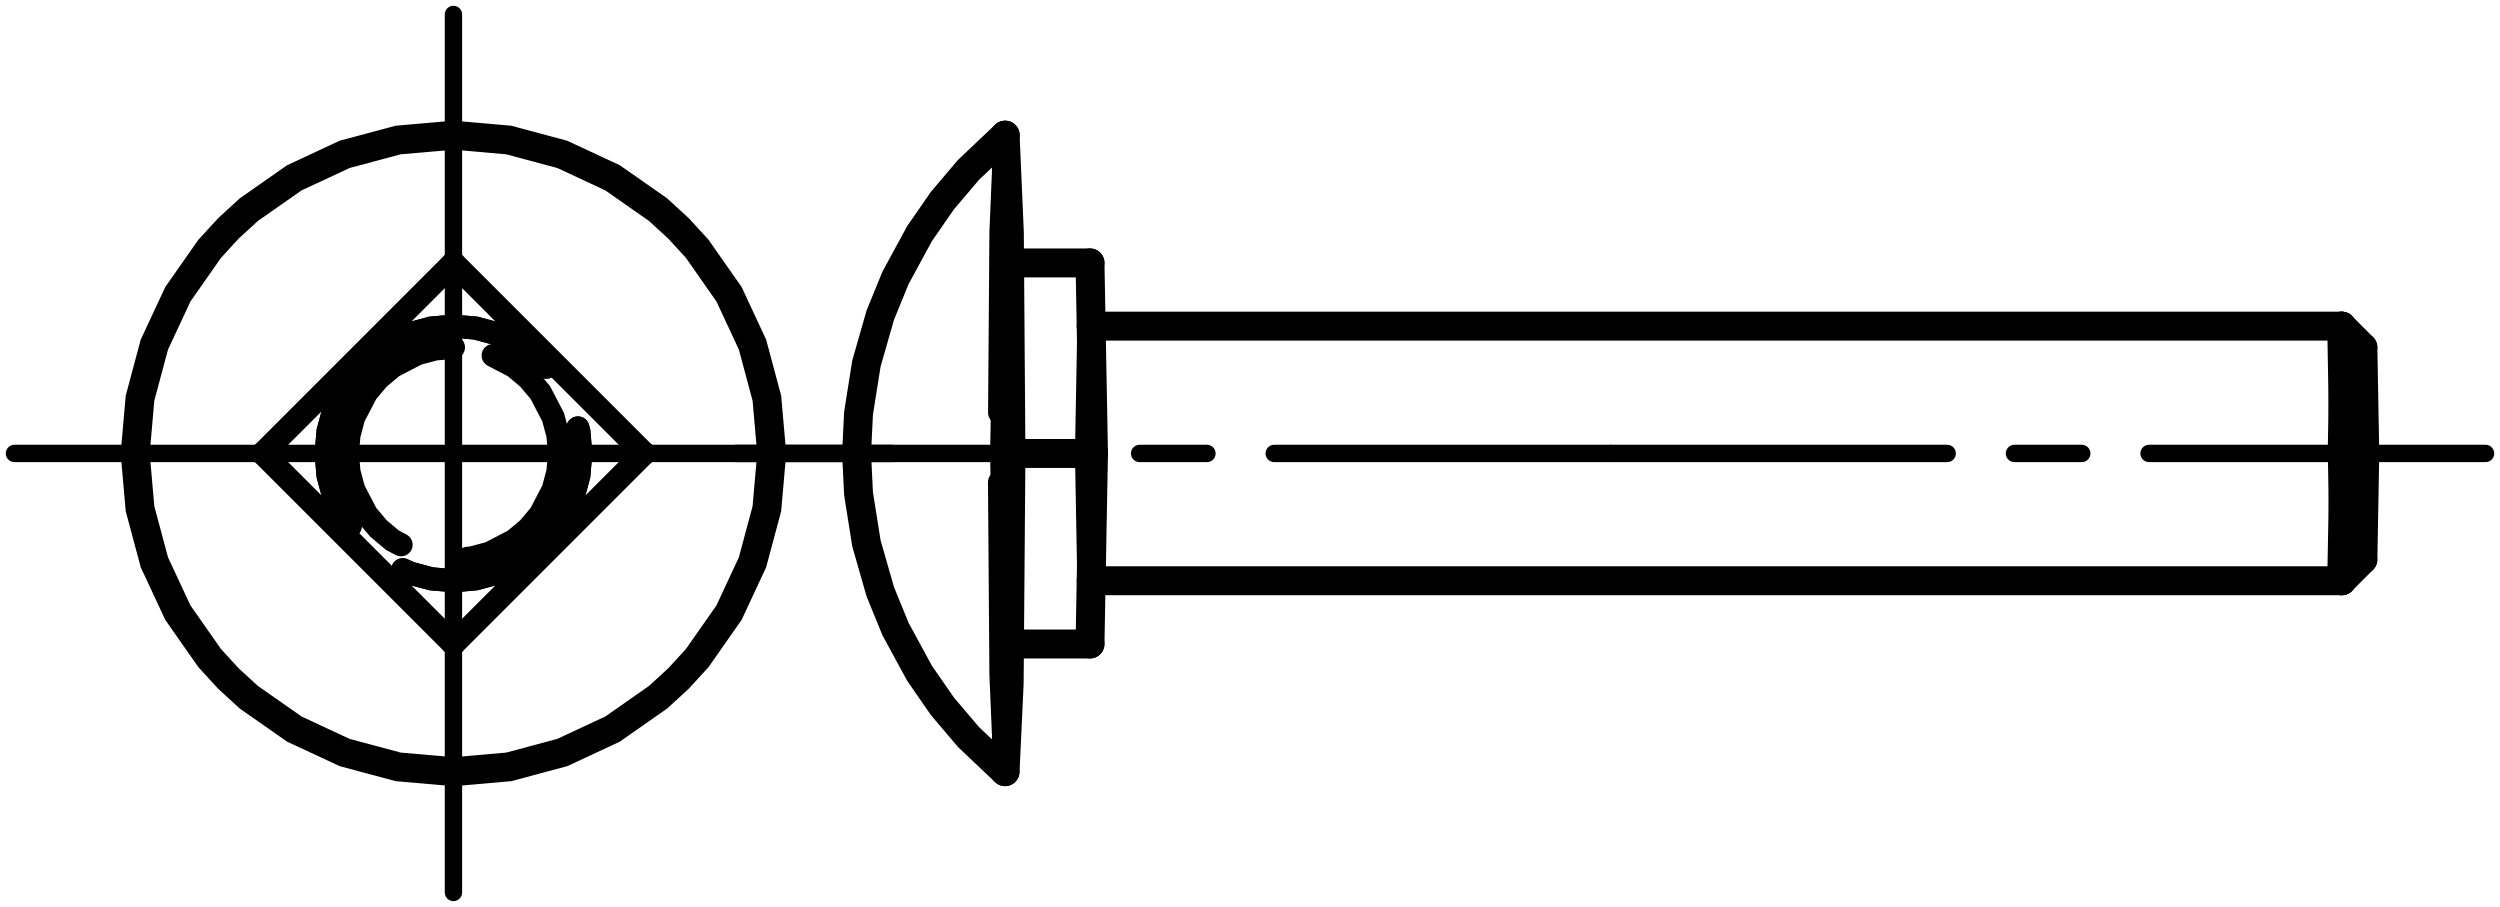
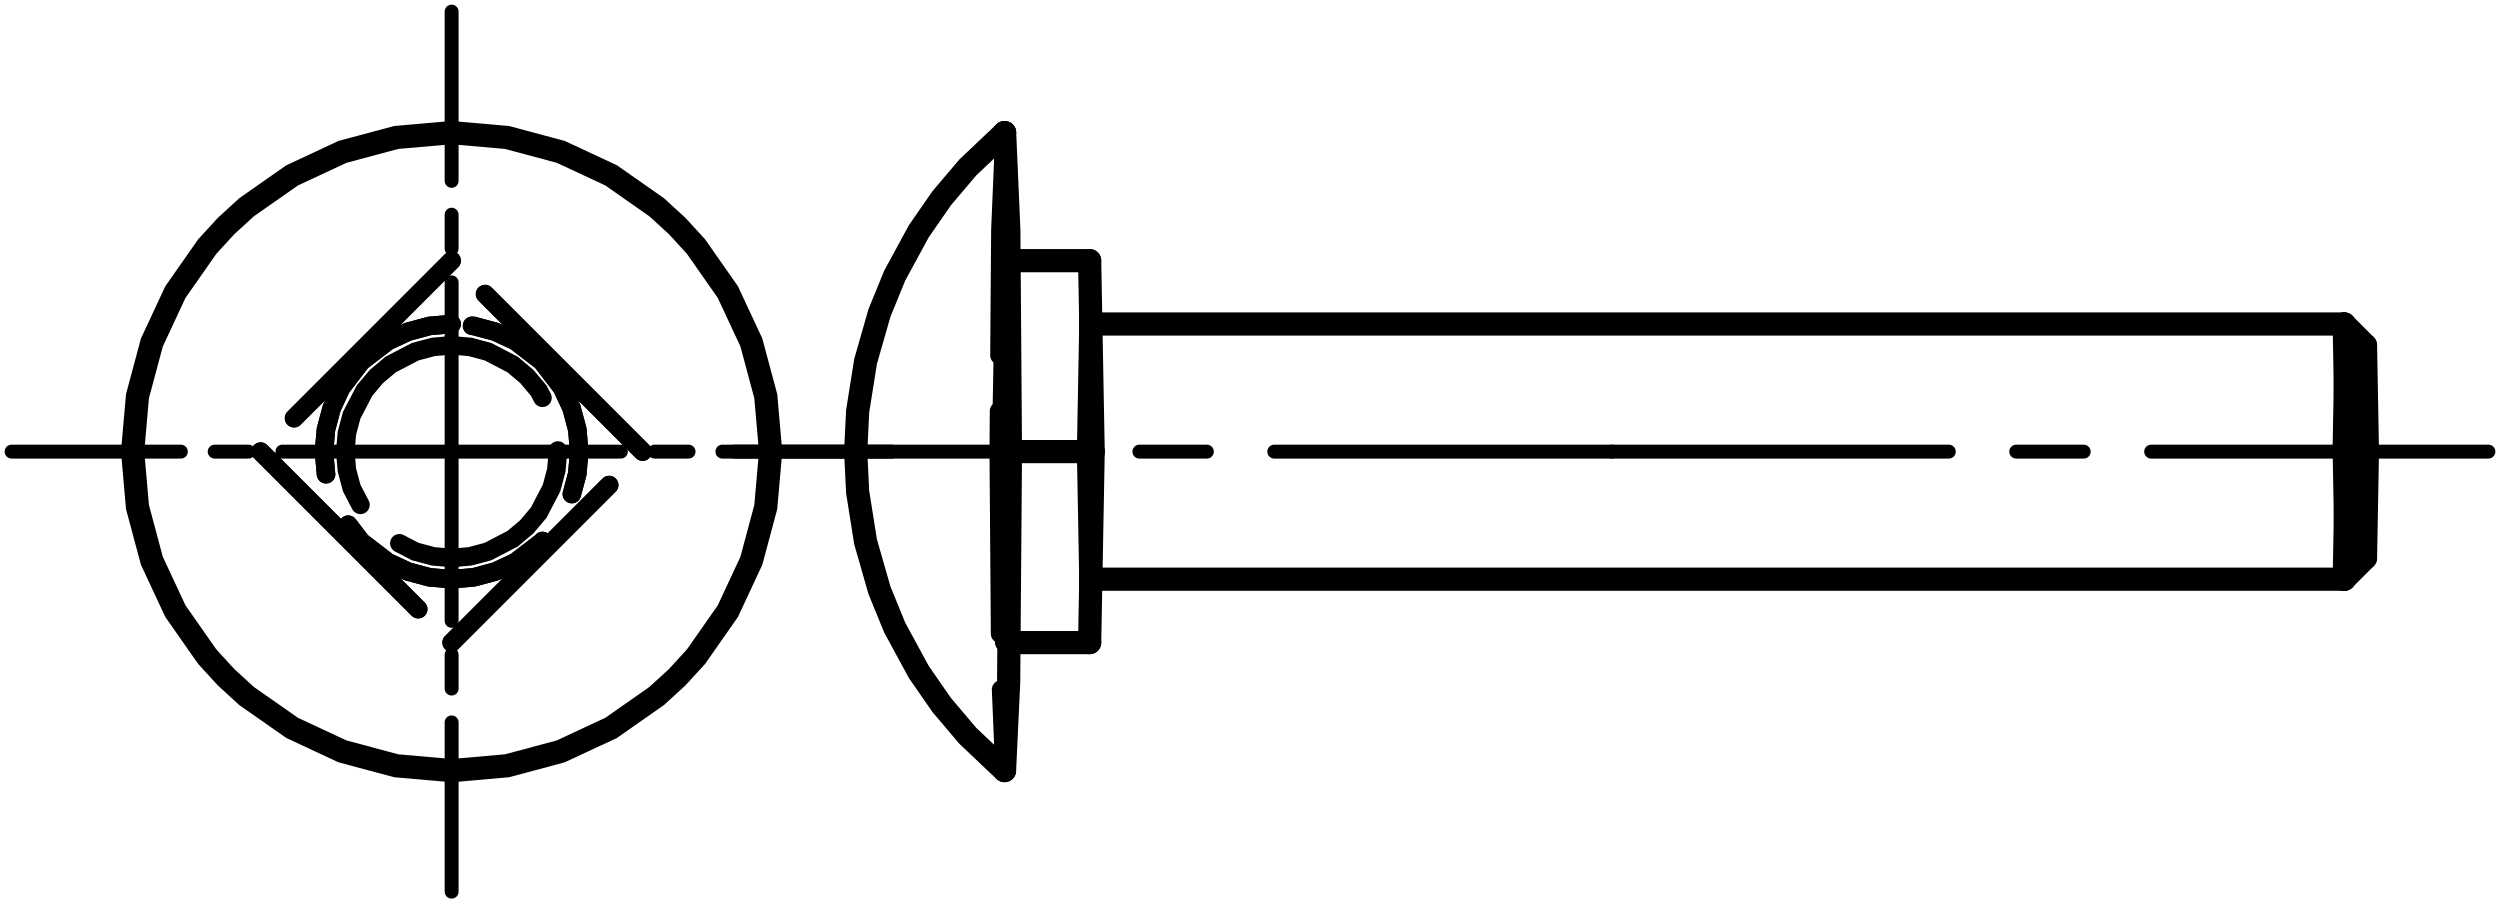
- <svg xmlns="http://www.w3.org/2000/svg" width="117.826mm" height="42.743mm" viewBox="-21.371 -21.371 117.826 42.743" version="1.1">
+ <svg xmlns="http://www.w3.org/2000/svg" width="117.554mm" height="42.471mm" viewBox="-21.236 -21.236 117.554 42.471" version="1.1">
  <g transform="scale(1,-1)" stroke-linecap="round">
-     <g fill="none" stroke="rgb(0,0,0)" stroke-width="1.363" id="Visible">
+     <g fill="none" stroke="rgb(0,0,0)" stroke-width="1.091" id="Visible">
      <path d="M -0.0,15.0 L -2.605,14.772 L -5.13,14.095 L -7.5,12.99 L -9.642,11.491 L -10.607,10.607 L -11.491,9.642 L -12.99,7.5 L -14.095,5.13 L -14.772,2.605 L -15.0,0.0 L -14.772,-2.605 L -14.095,-5.13 L -12.99,-7.5 L -11.491,-9.642 L -10.607,-10.607 L -9.642,-11.491 L -7.5,-12.99 L -5.13,-14.095 L -2.605,-14.772 L -0.0,-15.0 L 2.605,-14.772 L 5.13,-14.095 L 7.5,-12.99 L 9.642,-11.491 L 10.607,-10.607 L 11.491,-9.642 L 12.99,-7.5 L 14.095,-5.13 L 14.772,-2.605 L 15.0,-0.0 L 14.772,2.605 L 14.095,5.13 L 12.99,7.5 L 11.491,9.642 L 10.607,10.607 L 9.642,11.491 L 7.5,12.99 L 5.13,14.095 L 2.605,14.772 L 0.0,15.0" />
      <line x1="26.002" y1="15.0" x2="25.998" y2="14.998" />
      <path d="M 25.998,-14.998 L 26.192,-10.847 L 26.276,-0.005 L 26.2,10.422 L 26.002,15.0" />
      <line x1="30.001" y1="8.98" x2="26.222" y2="8.98" />
      <line x1="30.001" y1="-8.98" x2="26.222" y2="-8.98" />
      <line x1="30.166" y1="0.0" x2="26.276" y2="0.0" />
      <line x1="30.001" y1="-8.98" x2="30.166" y2="-0.0" />
      <line x1="30.166" y1="0.0" x2="30.001" y2="8.98" />
      <line x1="88.992" y1="-6.0" x2="88.994" y2="-5.999" />
      <path d="M 88.994,-5.999 L 89.101,-0.167 L 88.994,5.999" />
      <line x1="88.994" y1="5.999" x2="88.992" y2="6.0" />
      <line x1="30.056" y1="6.0" x2="88.992" y2="6.0" />
      <path d="M 89.993,-4.999 L 90.083,-0.0 L 89.993,4.999" />
      <path d="M 25.998,14.998 L 24.276,13.367 L 23.048,11.92 L 21.967,10.36 L 20.835,8.275 L 20.117,6.518 L 19.464,4.238 L 19.092,1.896 L 19.0,-0.0 L 19.092,-1.896 L 19.464,-4.238 L 20.117,-6.518 L 20.835,-8.275 L 21.967,-10.36 L 23.048,-11.92 L 24.276,-13.367 L 25.998,-14.998" />
      <line x1="30.056" y1="-6.0" x2="88.992" y2="-6.0" />
      <line x1="89.993" y1="4.999" x2="88.994" y2="5.999" />
      <line x1="89.993" y1="-4.999" x2="88.994" y2="-5.999" />
    </g>
-     <g fill="none" stroke="rgb(0,0,0)" stroke-width="1.09" id="Hidden" stroke-dasharray="13.082 3.271">
+     <g fill="none" stroke="rgb(0,0,0)" stroke-width="0.873" id="Hidden" stroke-dasharray="10.476 2.619">
      <line x1="-0.0" y1="8.98" x2="-8.98" y2="-0.0" />
      <line x1="-8.98" y1="0.0" x2="0.0" y2="-8.98" />
      <line x1="0.0" y1="-8.98" x2="8.98" y2="0.0" />
      <line x1="8.98" y1="0.0" x2="-0.0" y2="8.98" />
      <line x1="-0.0" y1="8.98" x2="-8.98" y2="-0.0" />
      <line x1="-8.98" y1="0.0" x2="0.0" y2="-8.98" />
      <line x1="0.0" y1="-8.98" x2="8.98" y2="0.0" />
      <line x1="8.98" y1="0.0" x2="-0.0" y2="8.98" />
      <path d="M -0.0,6.0 L -1.042,5.909 L -2.052,5.638 L -3.0,5.196 L -4.243,4.243 L -5.196,3.0 L -5.638,2.052 L -5.909,1.042 L -6.0,0.0 L -5.909,-1.042 L -5.638,-2.052 L -5.196,-3.0 L -4.243,-4.243 L -3.0,-5.196 L -2.052,-5.638 L -1.042,-5.909 L -0.0,-6.0 L 1.042,-5.909 L 2.052,-5.638 L 3.0,-5.196 L 4.243,-4.243 L 5.196,-3.0 L 5.638,-2.052 L 5.909,-1.042 L 6.0,-0.0 L 5.909,1.042 L 5.638,2.052 L 5.196,3.0 L 4.243,4.243 L 3.0,5.196 L 2.052,5.638 L 1.042,5.909 L 0.0,6.0" />
      <path d="M -0.0,6.0 L -1.042,5.909 L -2.052,5.638 L -3.0,5.196 L -4.243,4.243 L -5.196,3.0 L -5.638,2.052 L -5.909,1.042 L -6.0,0.0 L -5.909,-1.042 L -5.638,-2.052 L -5.196,-3.0 L -4.243,-4.243 L -3.0,-5.196 L -2.052,-5.638 L -1.042,-5.909 L -0.0,-6.0 L 1.042,-5.909 L 2.052,-5.638 L 3.0,-5.196 L 4.243,-4.243 L 5.196,-3.0 L 5.638,-2.052 L 5.909,-1.042 L 6.0,-0.0 L 5.909,1.042 L 5.638,2.052 L 5.196,3.0 L 4.243,4.243 L 3.0,5.196 L 2.052,5.638 L 1.042,5.909 L 0.0,6.0" />
      <path d="M -0.0,5.0 L -0.868,4.924 L -1.71,4.699 L -2.868,4.096 L -3.535,3.535 L -4.096,2.868 L -4.699,1.71 L -4.924,0.868 L -5.0,-0.0 L -4.924,-0.868 L -4.699,-1.71 L -4.096,-2.868 L -3.535,-3.535 L -2.868,-4.096 L -1.71,-4.699 L -0.868,-4.924 L 0.0,-5.0 L 0.868,-4.924 L 1.71,-4.699 L 2.868,-4.096 L 3.535,-3.535 L 4.096,-2.868 L 4.699,-1.71 L 4.924,-0.868 L 5.0,0.0 L 4.924,0.868 L 4.699,1.71 L 4.096,2.868 L 3.535,3.535 L 2.868,4.096 L 1.71,4.699 L 0.868,4.924 L -0.0,5.0" />
      <path d="M 25.998,14.998 L 25.805,10.422 L 25.728,0.0 L 25.805,-10.421 L 25.998,-14.998" />
      <line x1="26.002" y1="8.98" x2="25.838" y2="0.0" />
      <line x1="25.838" y1="0.0" x2="26.002" y2="-8.98" />
      <line x1="26.002" y1="-8.98" x2="26.166" y2="-0.0" />
      <line x1="26.166" y1="0.0" x2="26.002" y2="8.98" />
      <line x1="26.222" y1="8.98" x2="26.002" y2="8.98" />
      <line x1="29.837" y1="0.0" x2="25.838" y2="0.0" />
      <line x1="30.001" y1="8.98" x2="29.837" y2="0.0" />
      <line x1="26.222" y1="-8.98" x2="26.002" y2="-8.98" />
      <line x1="29.837" y1="0.0" x2="30.001" y2="-8.98" />
      <line x1="26.276" y1="0.0" x2="26.166" y2="0.0" />
      <path d="M 30.001,6.0 L 29.892,0.167 L 30.001,-6.0" />
      <path d="M 30.001,-6.0 L 30.111,-0.167 L 30.001,6.0" />
      <path d="M 88.992,6.0 L 88.882,0.167 L 88.992,-6.0" />
      <line x1="30.001" y1="6.0" x2="30.056" y2="6.0" />
      <path d="M 89.991,5.0 L 89.9,0.0 L 89.993,-4.999" />
      <line x1="89.993" y1="4.999" x2="89.991" y2="5.0" />
      <line x1="30.001" y1="-6.0" x2="30.056" y2="-6.0" />
    </g>
-     <g fill="none" stroke="rgb(0,0,0)" stroke-width="0.818" id="Center">
-       <line x1="0.0" y1="0.0" x2="-20.69" y2="0.0" />
-       <line x1="0.0" y1="0.0" x2="20.69" y2="0.0" />
-       <line x1="0.0" y1="0.0" x2="0.0" y2="-20.69" />
-       <line x1="0.0" y1="0.0" x2="0.0" y2="20.69" />
+     <g fill="none" stroke="rgb(0,0,0)" stroke-width="0.655" id="Center">
+       <line x1="0.0" y1="0.0" x2="-7.958" y2="0.0" />
+       <line x1="-9.549" y1="0.0" x2="-11.141" y2="0.0" />
+       <line x1="-12.732" y1="0.0" x2="-20.69" y2="0.0" />
+       <line x1="0.0" y1="0.0" x2="7.958" y2="0.0" />
+       <line x1="9.549" y1="0.0" x2="11.141" y2="0.0" />
+       <line x1="12.732" y1="0.0" x2="20.69" y2="0.0" />
+       <line x1="0.0" y1="0.0" x2="0.0" y2="-7.958" />
+       <line x1="0.0" y1="-9.549" x2="0.0" y2="-11.141" />
+       <line x1="0.0" y1="-12.732" x2="0.0" y2="-20.69" />
+       <line x1="0.0" y1="0.0" x2="0.0" y2="7.958" />
+       <line x1="0.0" y1="9.549" x2="0.0" y2="11.141" />
+       <line x1="0.0" y1="12.732" x2="0.0" y2="20.69" />
      <line x1="54.541" y1="0.0" x2="38.683" y2="0.0" />
      <line x1="35.512" y1="0.0" x2="32.34" y2="0.0" />
      <line x1="29.168" y1="0.0" x2="13.31" y2="0.0" />
      <line x1="54.541" y1="0.0" x2="70.4" y2="0.0" />
      <line x1="73.571" y1="0.0" x2="76.743" y2="0.0" />
      <line x1="79.915" y1="0.0" x2="95.773" y2="0.0" />
    </g>
  </g>
</svg>
